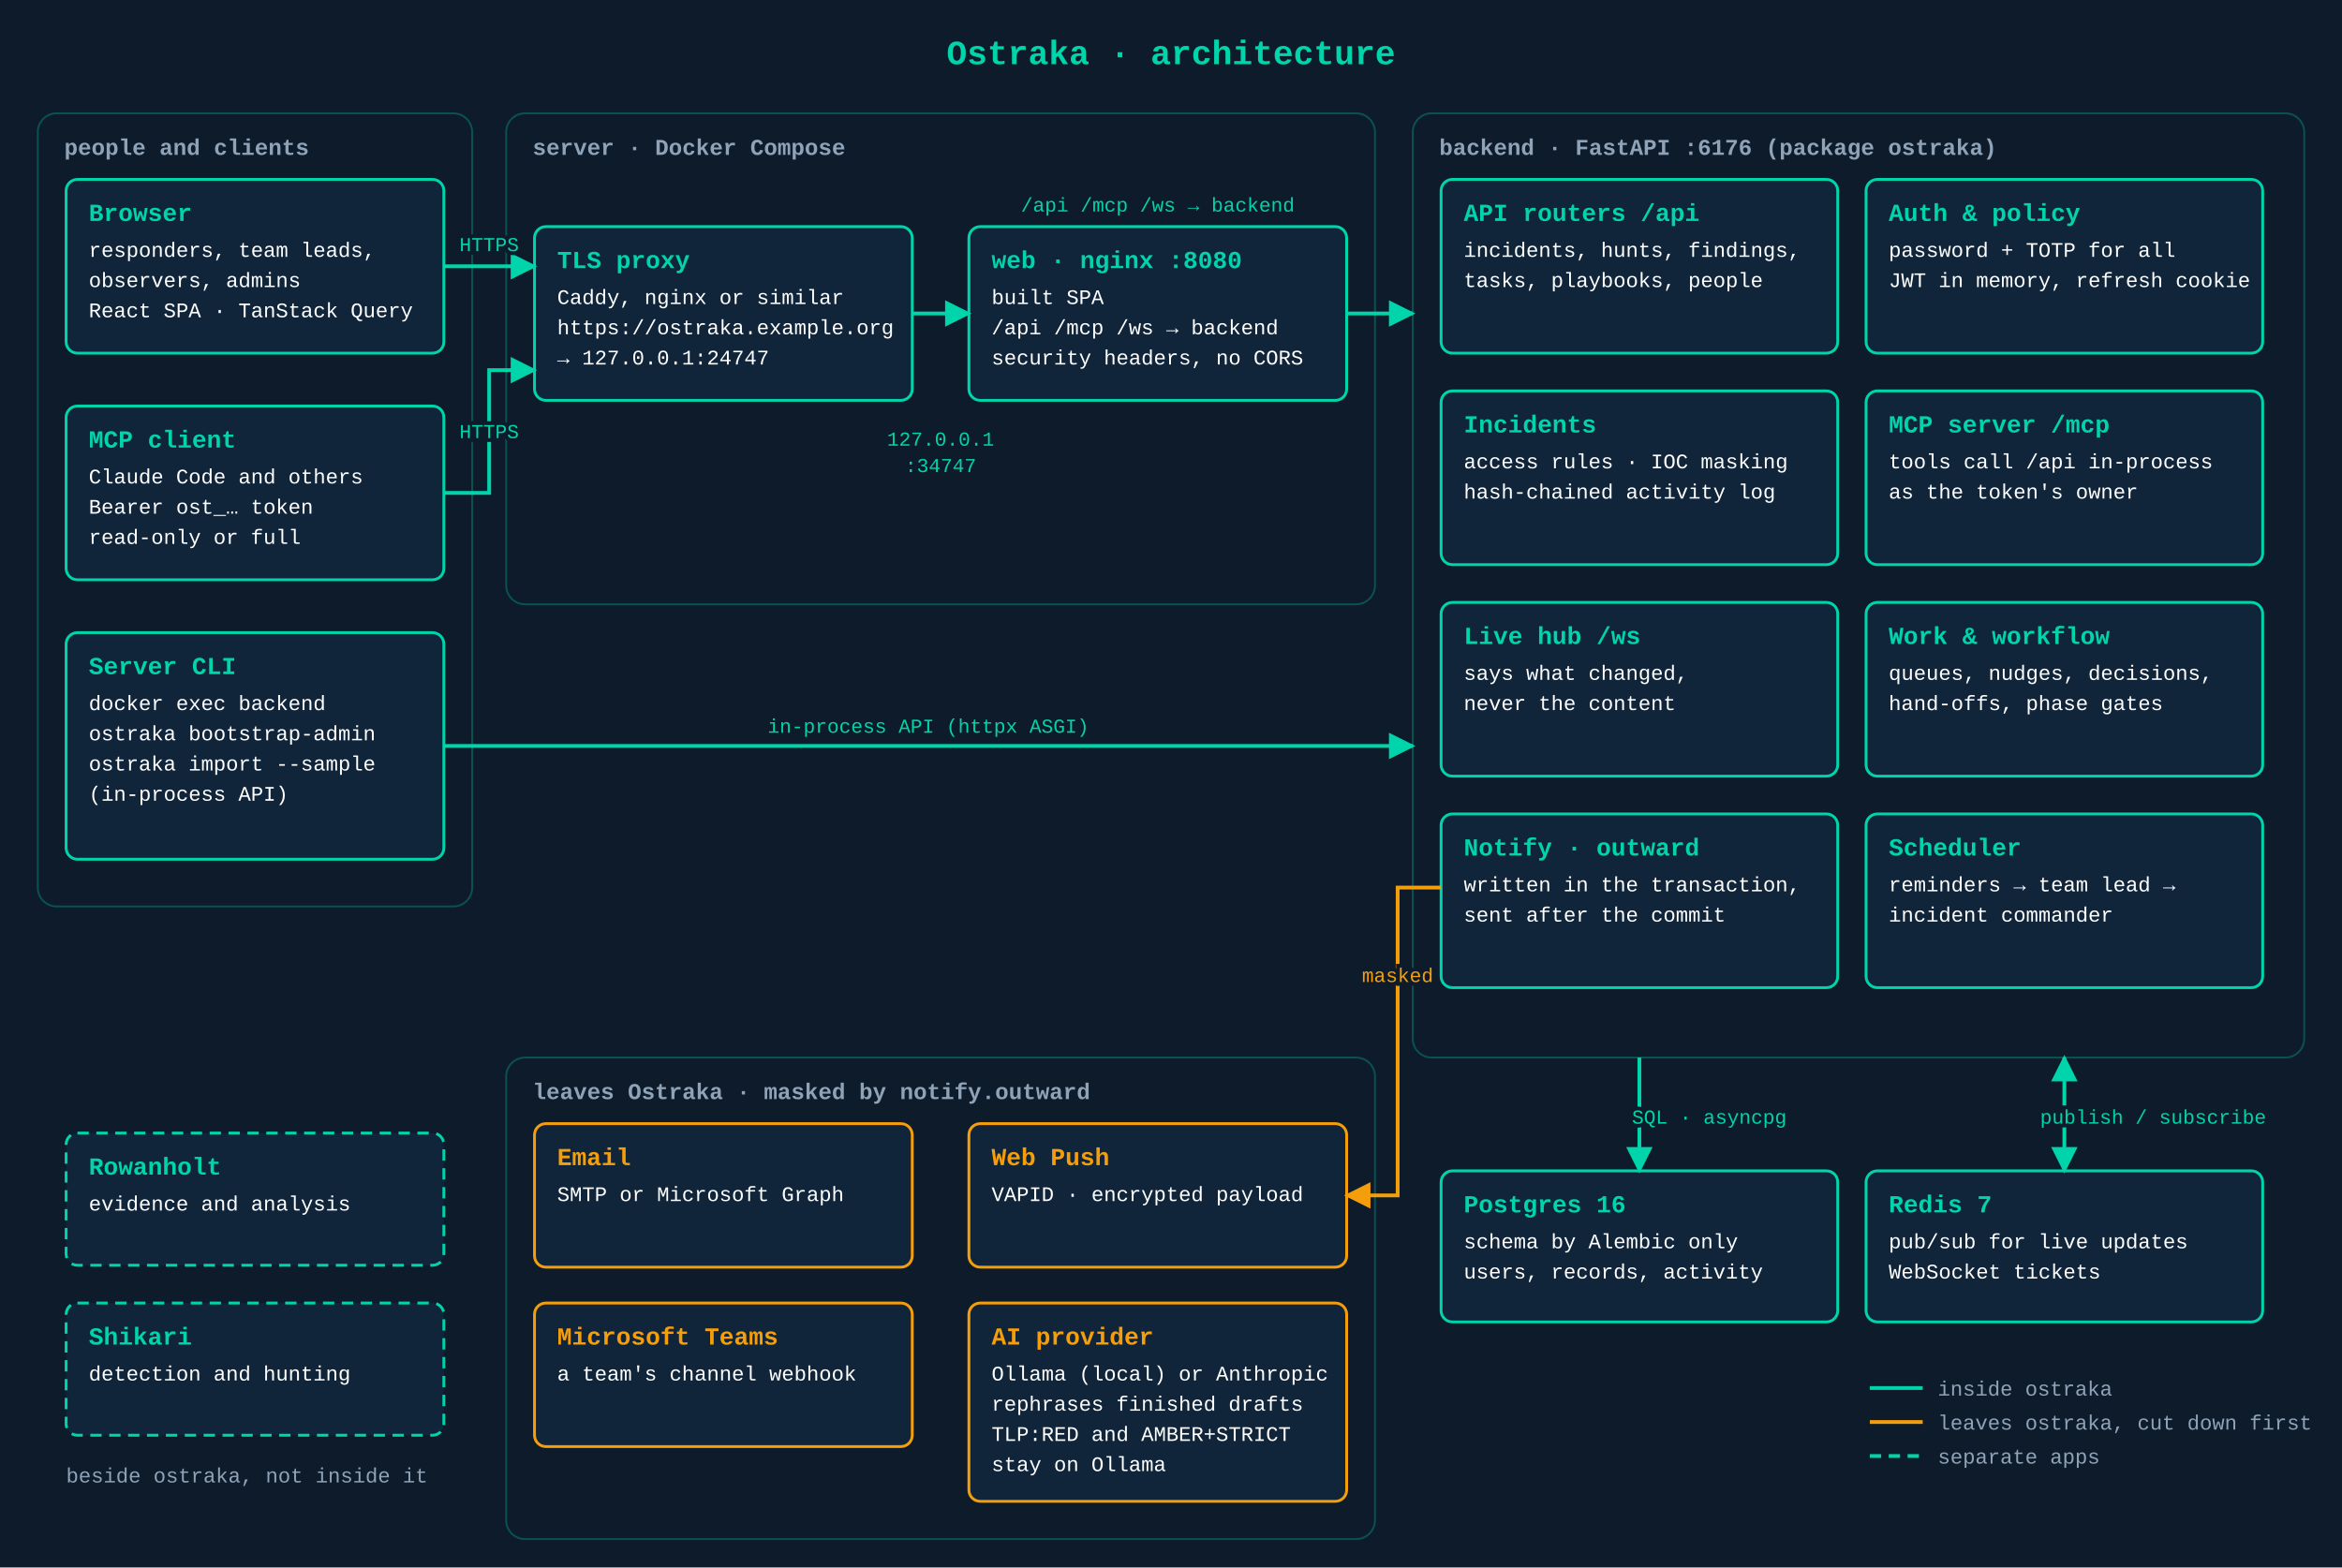
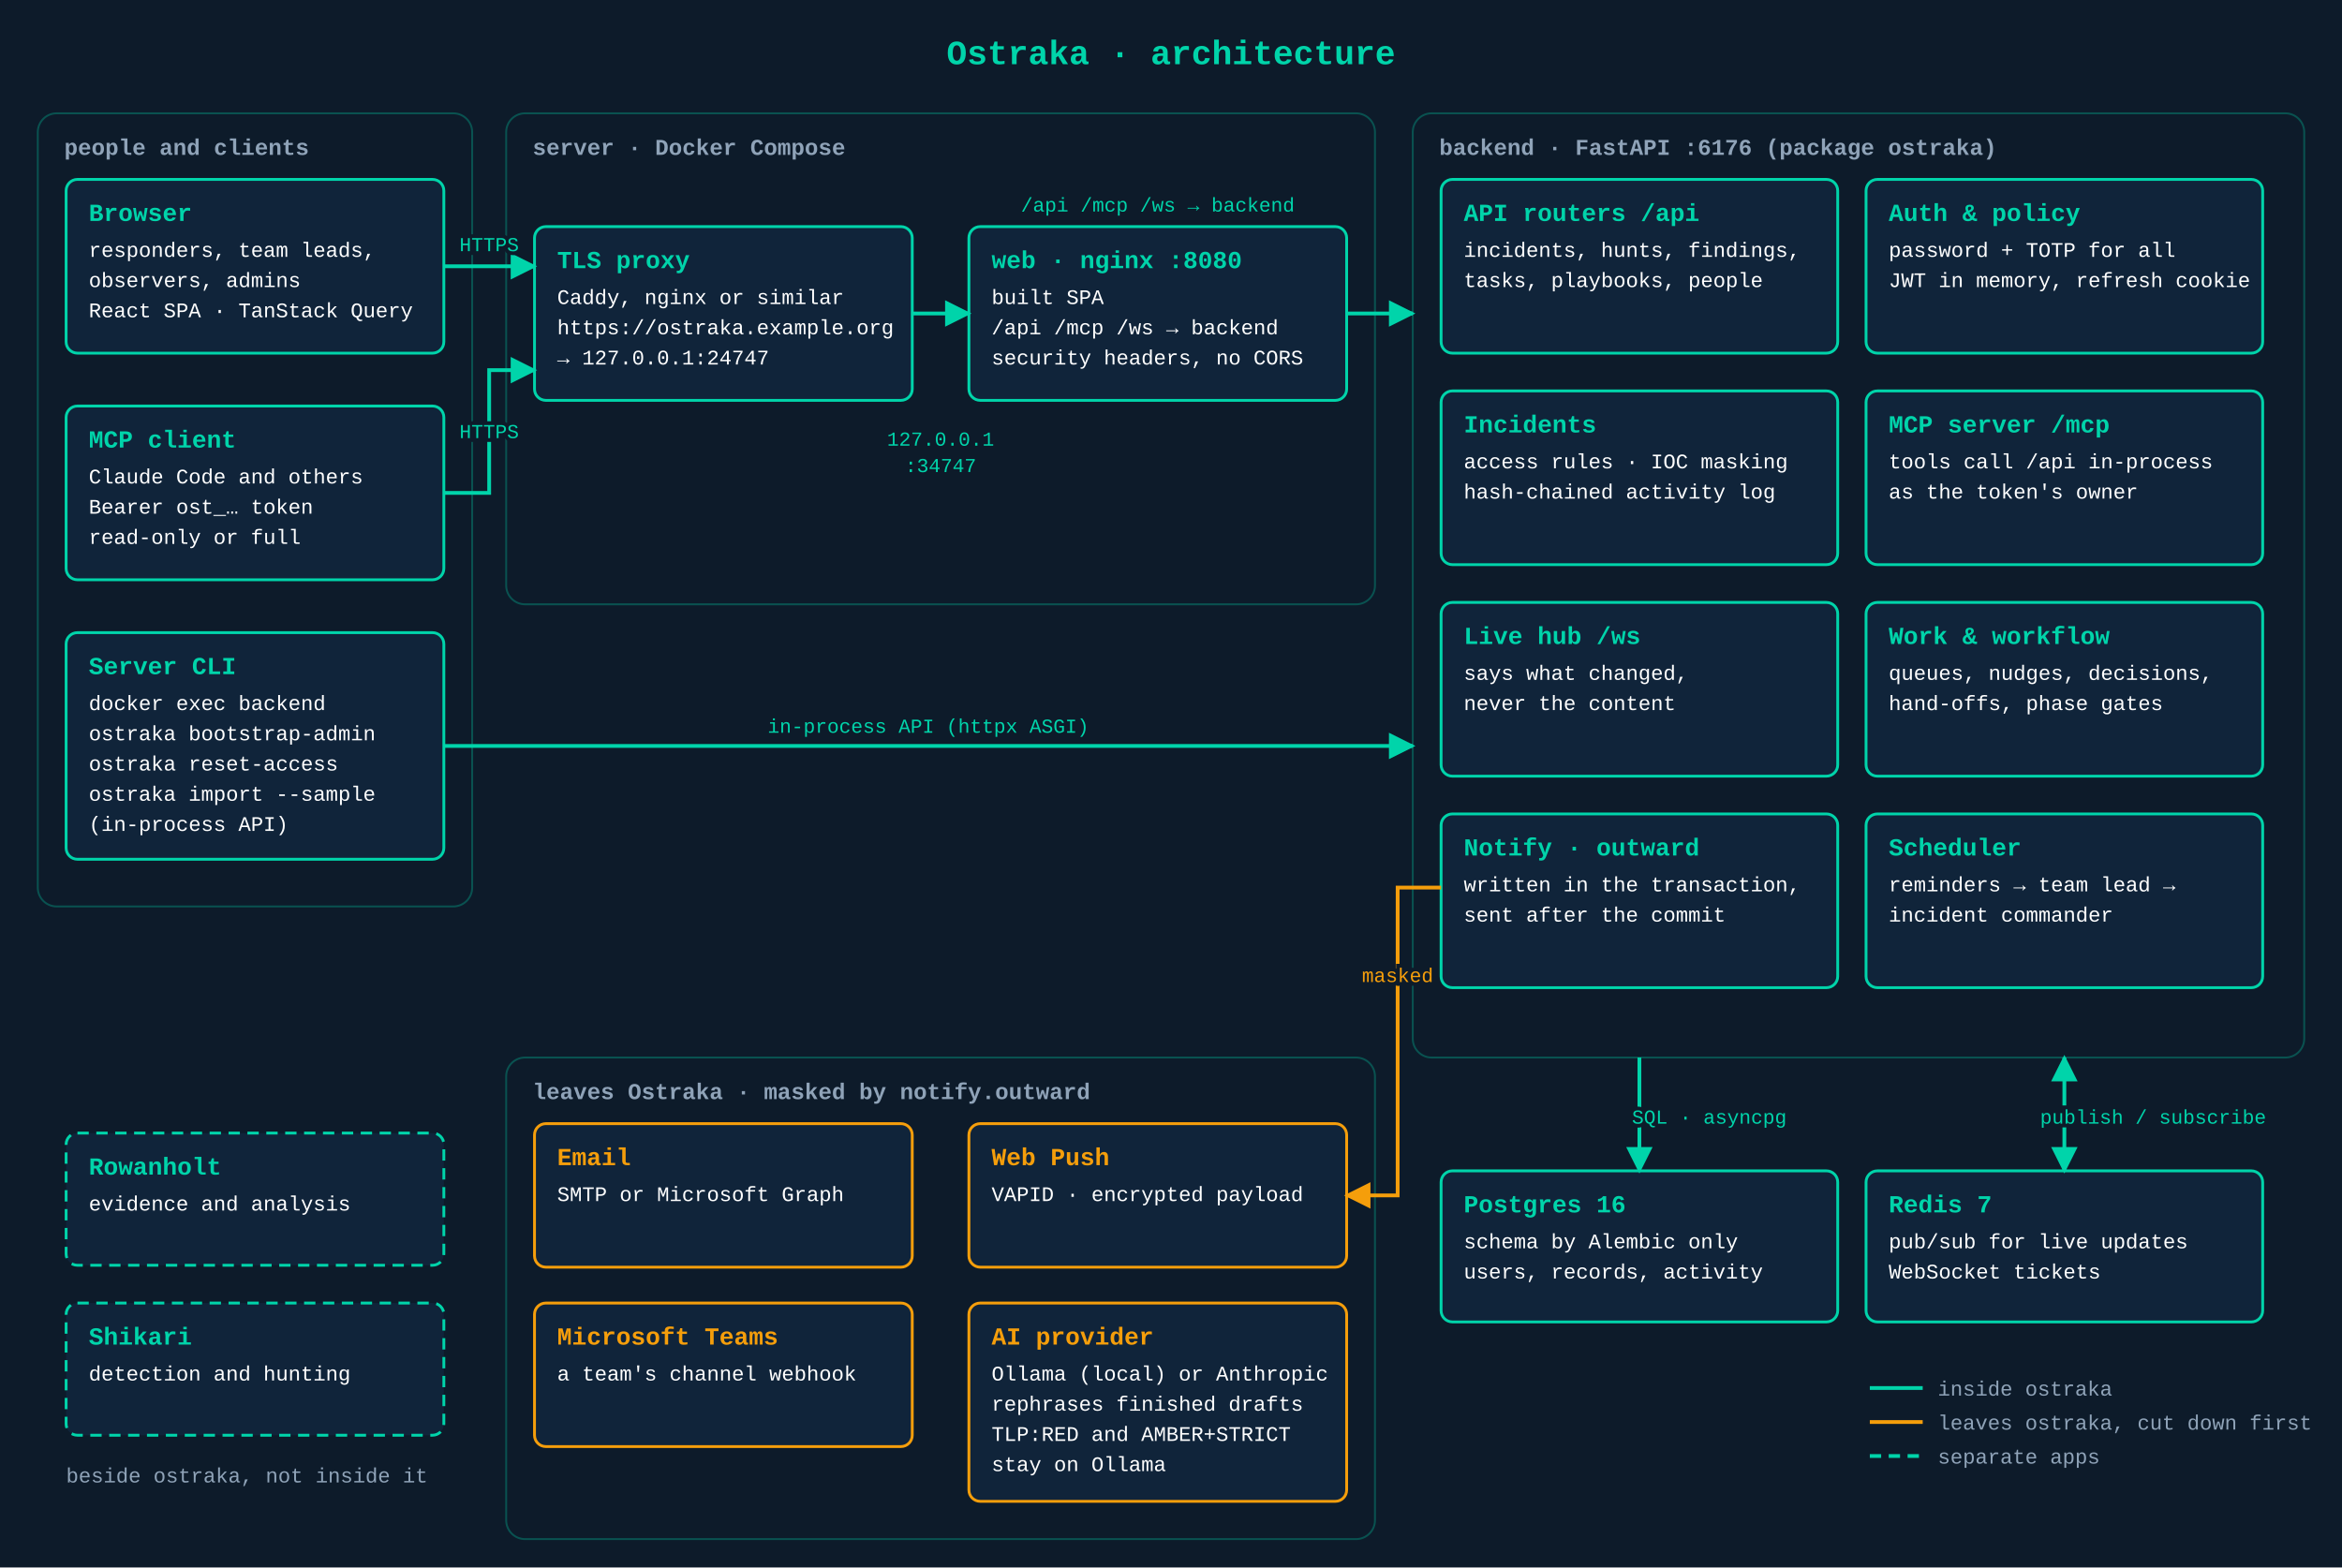
<svg xmlns="http://www.w3.org/2000/svg" viewBox="0 0 1240 830" font-family="'JetBrains Mono','Courier New',monospace">
  <defs>
    <marker id="et" viewBox="0 0 10 10" refX="9" refY="5" markerWidth="7" markerHeight="7" orient="auto">
      <path d="M0 0 L10 5 L0 10 z" fill="#00D4AA" />
    </marker>
    <marker id="st" viewBox="0 0 10 10" refX="1" refY="5" markerWidth="7" markerHeight="7" orient="auto">
      <path d="M10 0 L0 5 L10 10 z" fill="#00D4AA" />
    </marker>
    <marker id="ea" viewBox="0 0 10 10" refX="9" refY="5" markerWidth="7" markerHeight="7" orient="auto">
      <path d="M0 0 L10 5 L0 10 z" fill="#F59E0B" />
    </marker>
    <marker id="sa" viewBox="0 0 10 10" refX="1" refY="5" markerWidth="7" markerHeight="7" orient="auto">
      <path d="M10 0 L0 5 L10 10 z" fill="#F59E0B" />
    </marker>
    <marker id="er" viewBox="0 0 10 10" refX="9" refY="5" markerWidth="7" markerHeight="7" orient="auto">
      <path d="M0 0 L10 5 L0 10 z" fill="#EF4444" />
    </marker>
    <marker id="sr" viewBox="0 0 10 10" refX="1" refY="5" markerWidth="7" markerHeight="7" orient="auto">
      <path d="M10 0 L0 5 L10 10 z" fill="#EF4444" />
    </marker>
  </defs>
  <rect width="1240" height="830" fill="#0D1B2A" />
  <text x="620.0" y="34" font-size="18" fill="#00D4AA" text-anchor="middle" font-weight="700">Ostraka · architecture</text>
  <rect x="20" y="60" width="230" height="420" rx="10" fill="none" stroke="#00D4AA" stroke-opacity="0.3" stroke-width="1" />
  <text x="34" y="82" font-size="12" fill="#8FA3B8" text-anchor="start" font-weight="700">people and clients</text>
  <rect x="35" y="95" width="200" height="92" rx="6" fill="#10243A" stroke="#00D4AA" stroke-width="1.5" />
  <text x="47" y="117" font-size="13" fill="#00D4AA" text-anchor="start" font-weight="700">Browser</text>
  <text x="47" y="136" font-size="11" fill="#FFFFFF" text-anchor="start" font-weight="400">responders, team leads,</text>
  <text x="47" y="152" font-size="11" fill="#FFFFFF" text-anchor="start" font-weight="400">observers, admins</text>
  <text x="47" y="168" font-size="11" fill="#FFFFFF" text-anchor="start" font-weight="400">React SPA · TanStack Query</text>
  <rect x="35" y="215" width="200" height="92" rx="6" fill="#10243A" stroke="#00D4AA" stroke-width="1.5" />
  <text x="47" y="237" font-size="13" fill="#00D4AA" text-anchor="start" font-weight="700">MCP client</text>
  <text x="47" y="256" font-size="11" fill="#FFFFFF" text-anchor="start" font-weight="400">Claude Code and others</text>
  <text x="47" y="272" font-size="11" fill="#FFFFFF" text-anchor="start" font-weight="400">Bearer ost_… token</text>
  <text x="47" y="288" font-size="11" fill="#FFFFFF" text-anchor="start" font-weight="400">read-only or full</text>
  <rect x="35" y="335" width="200" height="120" rx="6" fill="#10243A" stroke="#00D4AA" stroke-width="1.5" />
  <text x="47" y="357" font-size="13" fill="#00D4AA" text-anchor="start" font-weight="700">Server CLI</text>
  <text x="47" y="376" font-size="11" fill="#FFFFFF" text-anchor="start" font-weight="400">docker exec backend</text>
  <text x="47" y="392" font-size="11" fill="#FFFFFF" text-anchor="start" font-weight="400">ostraka bootstrap-admin</text>
-   <text x="47" y="408" font-size="11" fill="#FFFFFF" text-anchor="start" font-weight="400">ostraka import --sample</text>
-   <text x="47" y="424" font-size="11" fill="#FFFFFF" text-anchor="start" font-weight="400">(in-process API)</text>
+   <text x="47" y="408" font-size="11" fill="#FFFFFF" text-anchor="start" font-weight="400">ostraka reset-access</text>
+   <text x="47" y="424" font-size="11" fill="#FFFFFF" text-anchor="start" font-weight="400">ostraka import --sample</text>
+   <text x="47" y="440" font-size="11" fill="#FFFFFF" text-anchor="start" font-weight="400">(in-process API)</text>
  <rect x="268" y="60" width="460" height="260" rx="10" fill="none" stroke="#00D4AA" stroke-opacity="0.3" stroke-width="1" />
  <text x="282" y="82" font-size="12" fill="#8FA3B8" text-anchor="start" font-weight="700">server · Docker Compose</text>
  <rect x="283" y="120" width="200" height="92" rx="6" fill="#10243A" stroke="#00D4AA" stroke-width="1.5" />
  <text x="295" y="142" font-size="13" fill="#00D4AA" text-anchor="start" font-weight="700">TLS proxy</text>
  <text x="295" y="161" font-size="11" fill="#FFFFFF" text-anchor="start" font-weight="400">Caddy, nginx or similar</text>
  <text x="295" y="177" font-size="11" fill="#FFFFFF" text-anchor="start" font-weight="400">https://ostraka.example.org</text>
  <text x="295" y="193" font-size="11" fill="#FFFFFF" text-anchor="start" font-weight="400">→ 127.0.0.1:24747</text>
  <rect x="513" y="120" width="200" height="92" rx="6" fill="#10243A" stroke="#00D4AA" stroke-width="1.5" />
  <text x="525" y="142" font-size="13" fill="#00D4AA" text-anchor="start" font-weight="700">web · nginx :8080</text>
  <text x="525" y="161" font-size="11" fill="#FFFFFF" text-anchor="start" font-weight="400">built SPA</text>
  <text x="525" y="177" font-size="11" fill="#FFFFFF" text-anchor="start" font-weight="400">/api /mcp /ws → backend</text>
  <text x="525" y="193" font-size="11" fill="#FFFFFF" text-anchor="start" font-weight="400">security headers, no CORS</text>
  <rect x="748" y="60" width="472" height="500" rx="10" fill="none" stroke="#00D4AA" stroke-opacity="0.3" stroke-width="1" />
  <text x="762" y="82" font-size="12" fill="#8FA3B8" text-anchor="start" font-weight="700">backend · FastAPI :6176 (package ostraka)</text>
  <rect x="763" y="95" width="210" height="92" rx="6" fill="#10243A" stroke="#00D4AA" stroke-width="1.5" />
  <text x="775" y="117" font-size="13" fill="#00D4AA" text-anchor="start" font-weight="700">API routers /api</text>
  <text x="775" y="136" font-size="11" fill="#FFFFFF" text-anchor="start" font-weight="400">incidents, hunts, findings,</text>
  <text x="775" y="152" font-size="11" fill="#FFFFFF" text-anchor="start" font-weight="400">tasks, playbooks, people</text>
  <rect x="988" y="95" width="210" height="92" rx="6" fill="#10243A" stroke="#00D4AA" stroke-width="1.5" />
  <text x="1000" y="117" font-size="13" fill="#00D4AA" text-anchor="start" font-weight="700">Auth &amp; policy</text>
  <text x="1000" y="136" font-size="11" fill="#FFFFFF" text-anchor="start" font-weight="400">password + TOTP for all</text>
  <text x="1000" y="152" font-size="11" fill="#FFFFFF" text-anchor="start" font-weight="400">JWT in memory, refresh cookie</text>
  <rect x="763" y="207" width="210" height="92" rx="6" fill="#10243A" stroke="#00D4AA" stroke-width="1.5" />
  <text x="775" y="229" font-size="13" fill="#00D4AA" text-anchor="start" font-weight="700">Incidents</text>
  <text x="775" y="248" font-size="11" fill="#FFFFFF" text-anchor="start" font-weight="400">access rules · IOC masking</text>
  <text x="775" y="264" font-size="11" fill="#FFFFFF" text-anchor="start" font-weight="400">hash-chained activity log</text>
  <rect x="988" y="207" width="210" height="92" rx="6" fill="#10243A" stroke="#00D4AA" stroke-width="1.5" />
  <text x="1000" y="229" font-size="13" fill="#00D4AA" text-anchor="start" font-weight="700">MCP server /mcp</text>
  <text x="1000" y="248" font-size="11" fill="#FFFFFF" text-anchor="start" font-weight="400">tools call /api in-process</text>
  <text x="1000" y="264" font-size="11" fill="#FFFFFF" text-anchor="start" font-weight="400">as the token's owner</text>
  <rect x="763" y="319" width="210" height="92" rx="6" fill="#10243A" stroke="#00D4AA" stroke-width="1.5" />
  <text x="775" y="341" font-size="13" fill="#00D4AA" text-anchor="start" font-weight="700">Live hub /ws</text>
  <text x="775" y="360" font-size="11" fill="#FFFFFF" text-anchor="start" font-weight="400">says what changed,</text>
  <text x="775" y="376" font-size="11" fill="#FFFFFF" text-anchor="start" font-weight="400">never the content</text>
  <rect x="988" y="319" width="210" height="92" rx="6" fill="#10243A" stroke="#00D4AA" stroke-width="1.5" />
  <text x="1000" y="341" font-size="13" fill="#00D4AA" text-anchor="start" font-weight="700">Work &amp; workflow</text>
  <text x="1000" y="360" font-size="11" fill="#FFFFFF" text-anchor="start" font-weight="400">queues, nudges, decisions,</text>
  <text x="1000" y="376" font-size="11" fill="#FFFFFF" text-anchor="start" font-weight="400">hand-offs, phase gates</text>
  <rect x="763" y="431" width="210" height="92" rx="6" fill="#10243A" stroke="#00D4AA" stroke-width="1.5" />
  <text x="775" y="453" font-size="13" fill="#00D4AA" text-anchor="start" font-weight="700">Notify · outward</text>
  <text x="775" y="472" font-size="11" fill="#FFFFFF" text-anchor="start" font-weight="400">written in the transaction,</text>
  <text x="775" y="488" font-size="11" fill="#FFFFFF" text-anchor="start" font-weight="400">sent after the commit</text>
  <rect x="988" y="431" width="210" height="92" rx="6" fill="#10243A" stroke="#00D4AA" stroke-width="1.5" />
  <text x="1000" y="453" font-size="13" fill="#00D4AA" text-anchor="start" font-weight="700">Scheduler</text>
  <text x="1000" y="472" font-size="11" fill="#FFFFFF" text-anchor="start" font-weight="400">reminders → team lead →</text>
  <text x="1000" y="488" font-size="11" fill="#FFFFFF" text-anchor="start" font-weight="400">incident commander</text>
  <rect x="763" y="620" width="210" height="80" rx="6" fill="#10243A" stroke="#00D4AA" stroke-width="1.5" />
  <text x="775" y="642" font-size="13" fill="#00D4AA" text-anchor="start" font-weight="700">Postgres 16</text>
  <text x="775" y="661" font-size="11" fill="#FFFFFF" text-anchor="start" font-weight="400">schema by Alembic only</text>
  <text x="775" y="677" font-size="11" fill="#FFFFFF" text-anchor="start" font-weight="400">users, records, activity</text>
  <rect x="988" y="620" width="210" height="80" rx="6" fill="#10243A" stroke="#00D4AA" stroke-width="1.5" />
  <text x="1000" y="642" font-size="13" fill="#00D4AA" text-anchor="start" font-weight="700">Redis 7</text>
  <text x="1000" y="661" font-size="11" fill="#FFFFFF" text-anchor="start" font-weight="400">pub/sub for live updates</text>
  <text x="1000" y="677" font-size="11" fill="#FFFFFF" text-anchor="start" font-weight="400">WebSocket tickets</text>
  <rect x="268" y="560" width="460" height="255" rx="10" fill="none" stroke="#00D4AA" stroke-opacity="0.3" stroke-width="1" />
  <text x="282" y="582" font-size="12" fill="#8FA3B8" text-anchor="start" font-weight="700">leaves Ostraka · masked by notify.outward</text>
  <rect x="283" y="595" width="200" height="76" rx="6" fill="#10243A" stroke="#F59E0B" stroke-width="1.5" />
  <text x="295" y="617" font-size="13" fill="#F59E0B" text-anchor="start" font-weight="700">Email</text>
  <text x="295" y="636" font-size="11" fill="#FFFFFF" text-anchor="start" font-weight="400">SMTP or Microsoft Graph</text>
  <rect x="513" y="595" width="200" height="76" rx="6" fill="#10243A" stroke="#F59E0B" stroke-width="1.5" />
  <text x="525" y="617" font-size="13" fill="#F59E0B" text-anchor="start" font-weight="700">Web Push</text>
  <text x="525" y="636" font-size="11" fill="#FFFFFF" text-anchor="start" font-weight="400">VAPID · encrypted payload</text>
  <rect x="283" y="690" width="200" height="76" rx="6" fill="#10243A" stroke="#F59E0B" stroke-width="1.5" />
  <text x="295" y="712" font-size="13" fill="#F59E0B" text-anchor="start" font-weight="700">Microsoft Teams</text>
  <text x="295" y="731" font-size="11" fill="#FFFFFF" text-anchor="start" font-weight="400">a team's channel webhook</text>
  <rect x="513" y="690" width="200" height="105" rx="6" fill="#10243A" stroke="#F59E0B" stroke-width="1.5" />
  <text x="525" y="712" font-size="13" fill="#F59E0B" text-anchor="start" font-weight="700">AI provider</text>
  <text x="525" y="731" font-size="11" fill="#FFFFFF" text-anchor="start" font-weight="400">Ollama (local) or Anthropic</text>
  <text x="525" y="747" font-size="11" fill="#FFFFFF" text-anchor="start" font-weight="400">rephrases finished drafts</text>
  <text x="525" y="763" font-size="11" fill="#FFFFFF" text-anchor="start" font-weight="400">TLP:RED and AMBER+STRICT</text>
  <text x="525" y="779" font-size="11" fill="#FFFFFF" text-anchor="start" font-weight="400">stay on Ollama</text>
  <rect x="35" y="600" width="200" height="70" rx="6" fill="#10243A" stroke="#00D4AA" stroke-width="1.5" stroke-dasharray="6 4" />
  <text x="47" y="622" font-size="13" fill="#00D4AA" text-anchor="start" font-weight="700">Rowanholt</text>
  <text x="47" y="641" font-size="11" fill="#FFFFFF" text-anchor="start" font-weight="400">evidence and analysis</text>
  <rect x="35" y="690" width="200" height="70" rx="6" fill="#10243A" stroke="#00D4AA" stroke-width="1.5" stroke-dasharray="6 4" />
  <text x="47" y="712" font-size="13" fill="#00D4AA" text-anchor="start" font-weight="700">Shikari</text>
  <text x="47" y="731" font-size="11" fill="#FFFFFF" text-anchor="start" font-weight="400">detection and hunting</text>
  <text x="35" y="785" font-size="11" fill="#8FA3B8" text-anchor="start" font-weight="400">beside ostraka, not inside it</text>
  <path d="M235 141 L283 141" fill="none" stroke="#00D4AA" stroke-width="2" marker-end="url(#et)" />
  <text x="259.0" y="133" font-size="10.5" fill="#00D4AA" text-anchor="middle" paint-order="stroke" stroke="#0D1B2A" stroke-width="4">HTTPS</text>
  <path d="M235 261 L259 261 L259 196 L283 196" fill="none" stroke="#00D4AA" stroke-width="2" marker-end="url(#et)" />
  <text x="259" y="232" font-size="10.5" fill="#00D4AA" text-anchor="middle" paint-order="stroke" stroke="#0D1B2A" stroke-width="4">HTTPS</text>
  <path d="M483 166 L513 166" fill="none" stroke="#00D4AA" stroke-width="2" marker-end="url(#et)" />
  <text x="498" y="236" font-size="10.5" fill="#00D4AA" text-anchor="middle" font-weight="400">127.0.0.1</text>
  <text x="498" y="250" font-size="10.5" fill="#00D4AA" text-anchor="middle" font-weight="400">:34747</text>
  <path d="M713 166 L748 166" fill="none" stroke="#00D4AA" stroke-width="2" marker-end="url(#et)" />
  <text x="613" y="112" font-size="10.5" fill="#00D4AA" text-anchor="middle" font-weight="400">/api /mcp /ws → backend</text>
  <path d="M235 395 L748 395" fill="none" stroke="#00D4AA" stroke-width="2" marker-end="url(#et)" />
  <text x="491.5" y="388" font-size="10.5" fill="#00D4AA" text-anchor="middle" paint-order="stroke" stroke="#0D1B2A" stroke-width="4">in-process API (httpx ASGI)</text>
  <path d="M868 560 L868 620" fill="none" stroke="#00D4AA" stroke-width="2" marker-end="url(#et)" />
  <text x="905" y="595" font-size="10.5" fill="#00D4AA" text-anchor="middle" paint-order="stroke" stroke="#0D1B2A" stroke-width="4">SQL · asyncpg</text>
  <path d="M1093 560 L1093 620" fill="none" stroke="#00D4AA" stroke-width="2" marker-end="url(#et)" marker-start="url(#st)" />
  <text x="1140" y="595" font-size="10.5" fill="#00D4AA" text-anchor="middle" paint-order="stroke" stroke="#0D1B2A" stroke-width="4">publish / subscribe</text>
  <path d="M763 470 L740 470 L740 633 L713 633" fill="none" stroke="#F59E0B" stroke-width="2" marker-end="url(#ea)" />
  <text x="740" y="520" font-size="10.5" fill="#F59E0B" text-anchor="middle" paint-order="stroke" stroke="#0D1B2A" stroke-width="4">masked</text>
  <line x1="990" y1="735" x2="1018" y2="735" stroke="#00D4AA" stroke-width="2" />
  <text x="1026" y="739" font-size="11" fill="#8FA3B8" text-anchor="start" font-weight="400">inside ostraka</text>
  <line x1="990" y1="753" x2="1018" y2="753" stroke="#F59E0B" stroke-width="2" />
  <text x="1026" y="757" font-size="11" fill="#8FA3B8" text-anchor="start" font-weight="400">leaves ostraka, cut down first</text>
  <line x1="990" y1="771" x2="1018" y2="771" stroke="#00D4AA" stroke-width="2" stroke-dasharray="6 4" />
  <text x="1026" y="775" font-size="11" fill="#8FA3B8" text-anchor="start" font-weight="400">separate apps</text>
</svg>
